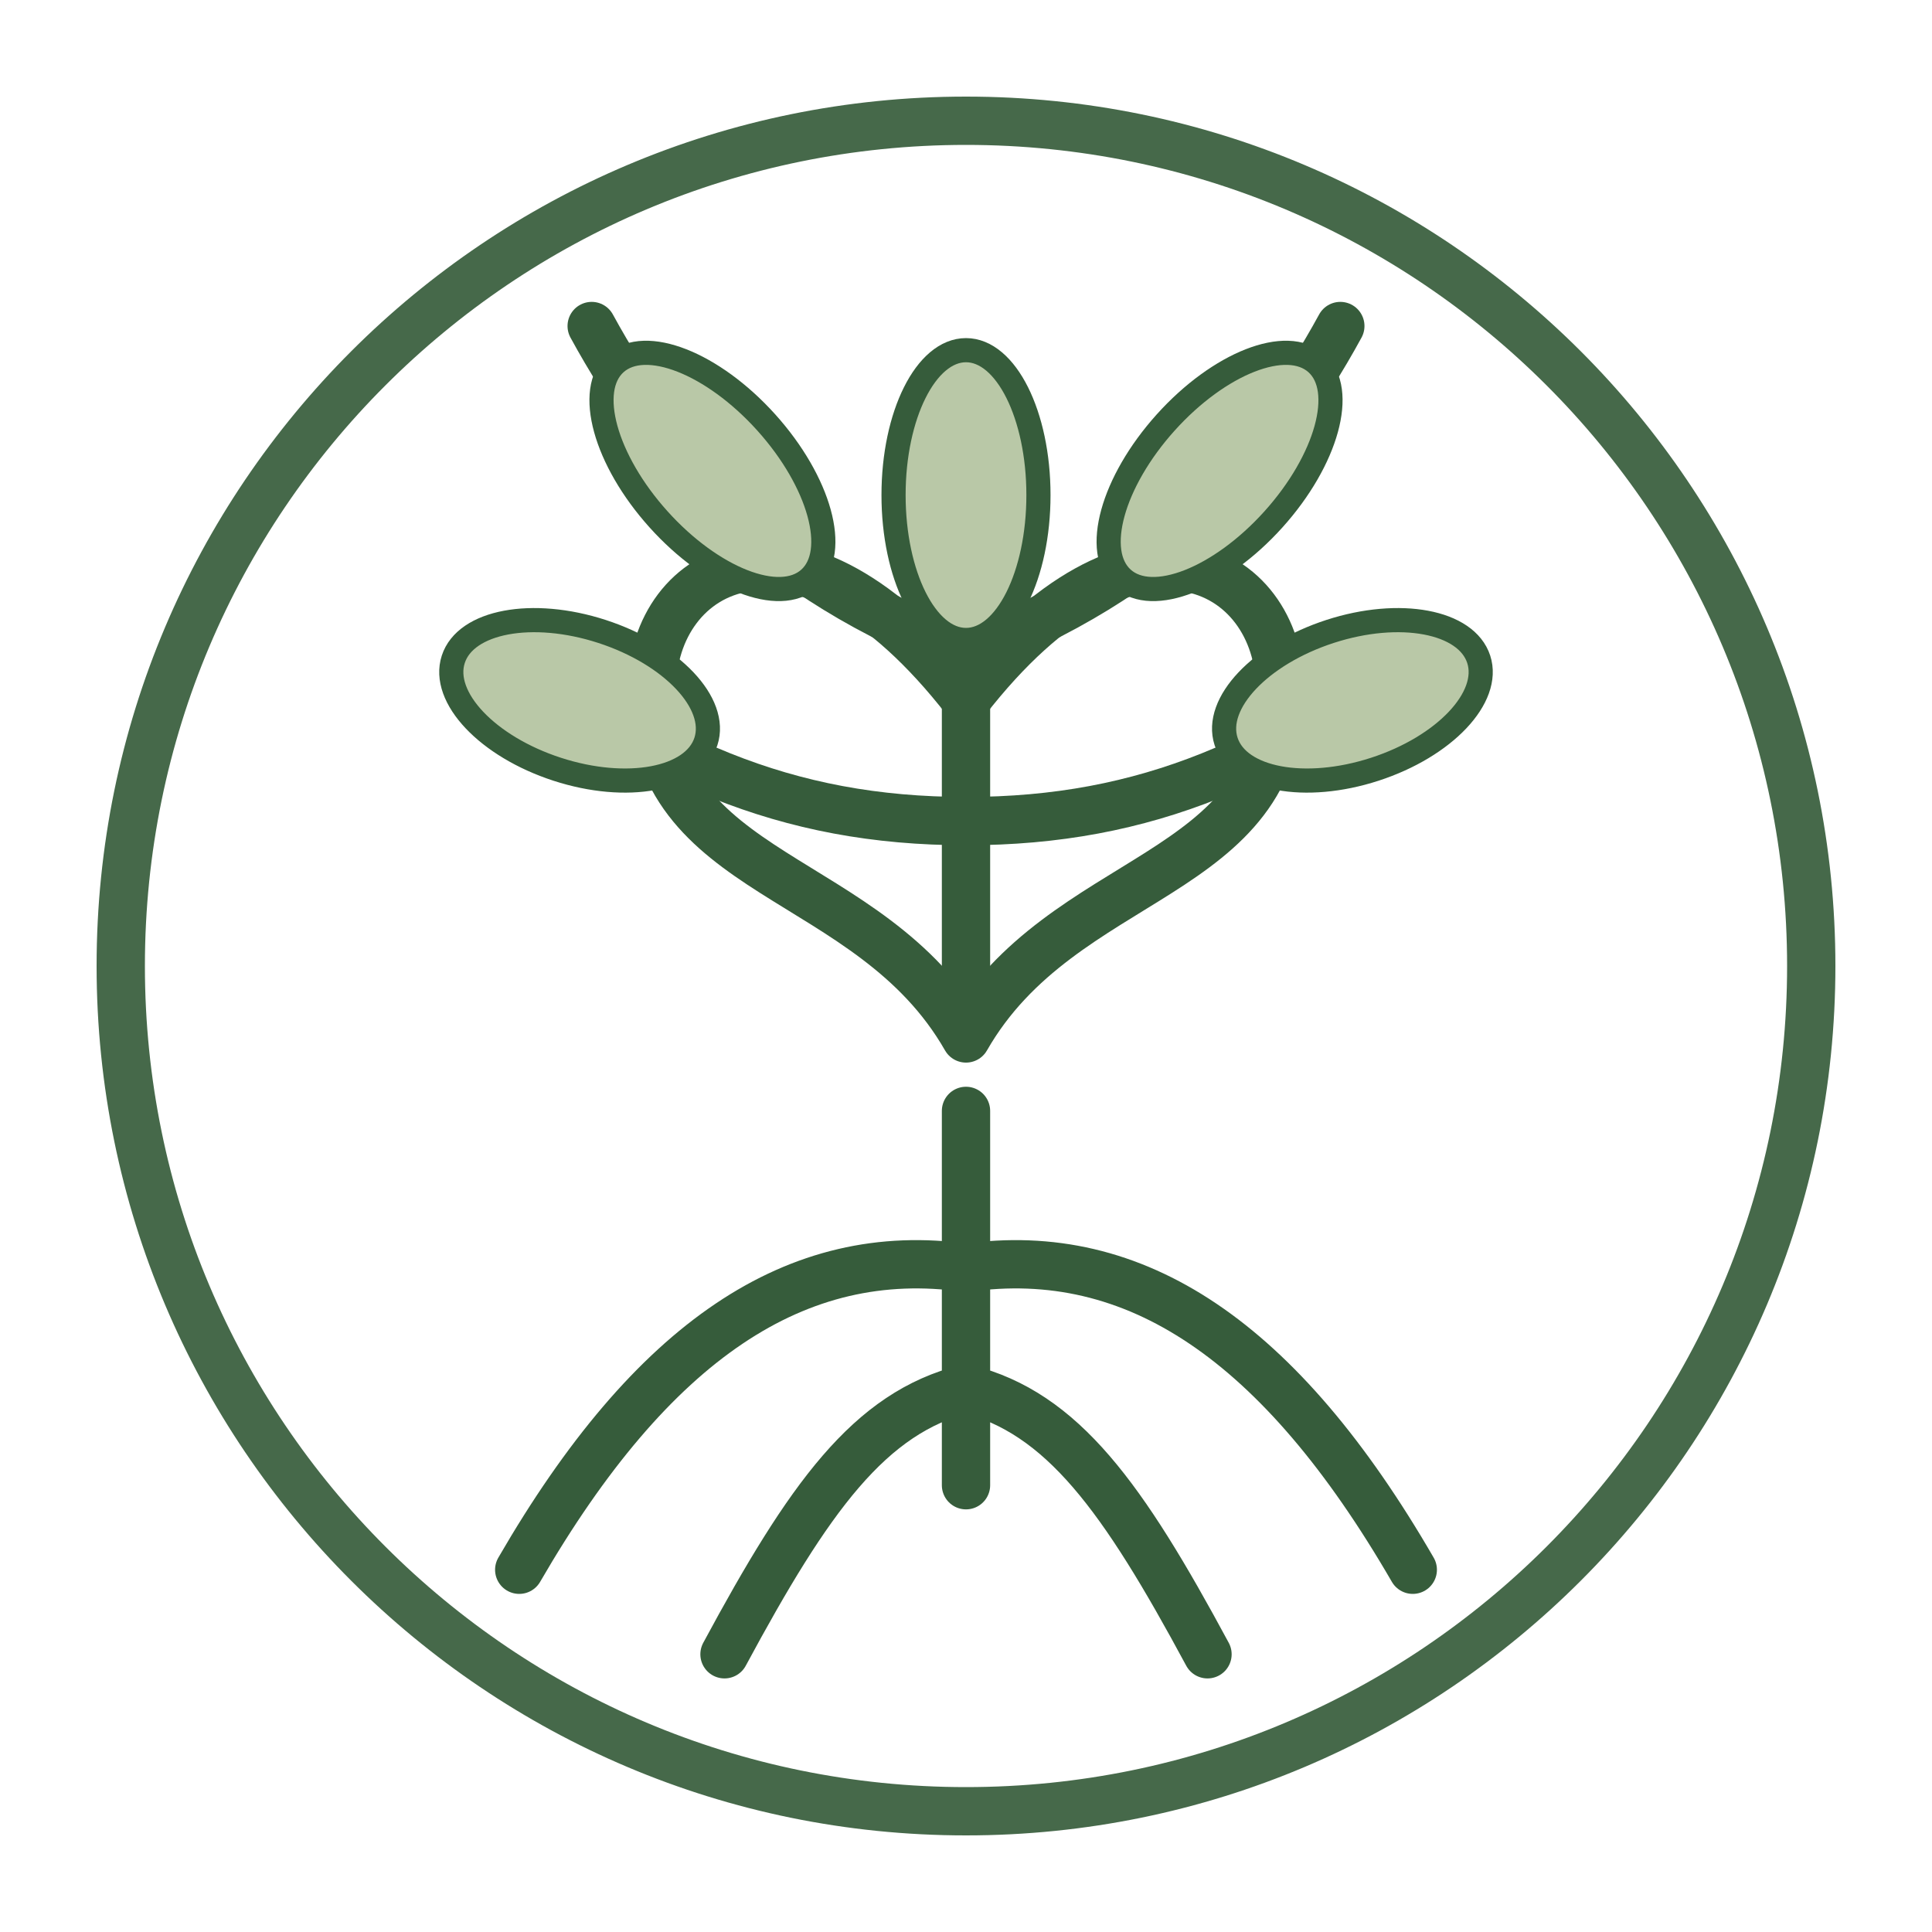
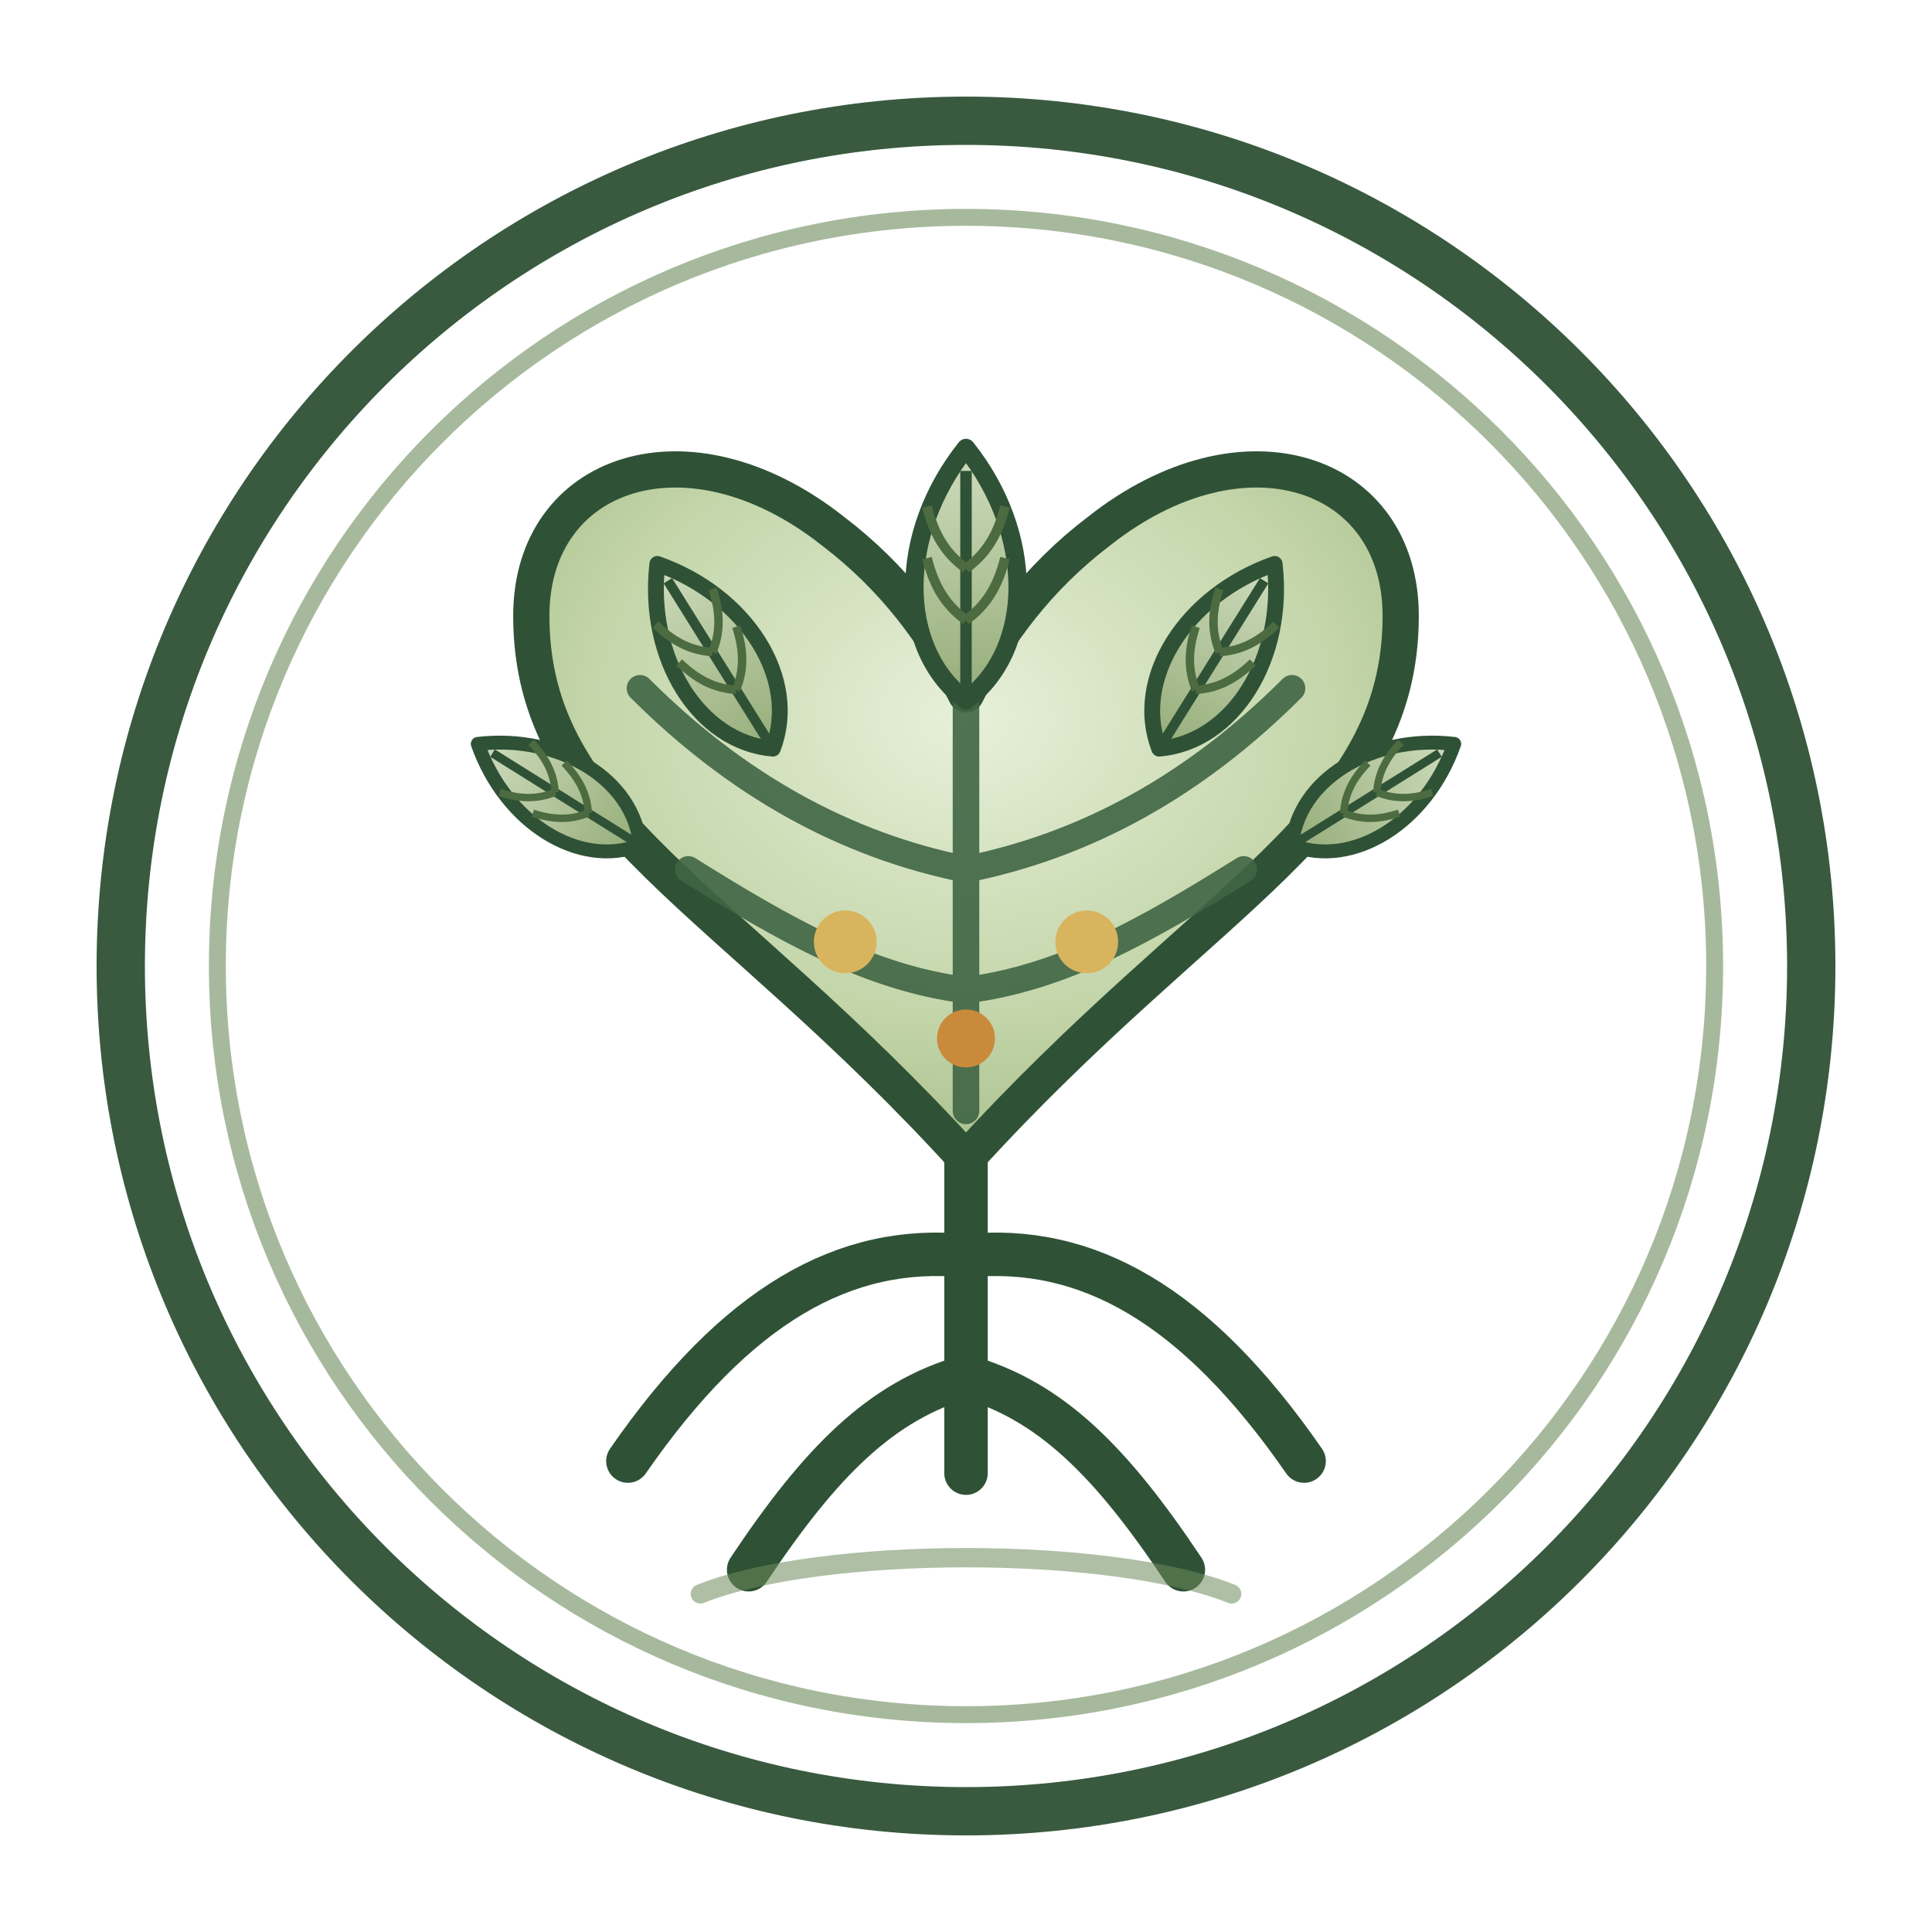
- <svg xmlns="http://www.w3.org/2000/svg" viewBox="0 0 160 160" role="img" aria-labelledby="title">
+ <svg xmlns="http://www.w3.org/2000/svg" viewBox="0 0 160 160" role="img" aria-labelledby="logoTitle">
  <defs>
-     <style>
- .line{fill:none;stroke:#365c3b;stroke-width:4;stroke-linecap:round;stroke-linejoin:round}
- .leaf{fill:#b9c8a7;stroke:#365c3b;stroke-width:2}
- </style>
+     <linearGradient id="lgLeaf" x1="0" y1="0" x2="0" y2="1">
+       <stop offset="0" stop-color="#cfdcbd" />
+       <stop offset="1" stop-color="#95ad79" />
+     </linearGradient>
+     <radialGradient id="lgHeart" cx="50%" cy="36%" r="72%">
+       <stop offset="0" stop-color="#e7f0d9" />
+       <stop offset="0.6" stop-color="#c3d5a9" />
+       <stop offset="1" stop-color="#a0b884" />
+     </radialGradient>
+     <g id="lgLeafShape">
+       <path d="M0 0 C6 -4.5 6 -14.5 0 -22 C-6 -14.5 -6 -4.5 0 0 Z" fill="url(#lgLeaf)" stroke="#2f5236" stroke-width="1.6" stroke-linejoin="round" />
+       <path d="M0 -1 L0 -20" fill="none" stroke="#2f5236" stroke-width="1" />
+       <path d="M0 -7 C1.8 -8.3 2.8 -10 3.4 -12.4 M0 -11.5 C1.8 -12.8 2.8 -14.5 3.4 -16.9 M0 -7 C-1.8 -8.3 -2.8 -10 -3.4 -12.4 M0 -11.5 C-1.8 -12.8 -2.8 -14.5 -3.4 -16.9" fill="none" stroke="#4d6b40" stroke-width="0.85" />
+     </g>
  </defs>
-   <circle cx="80" cy="80" r="70" class="line" opacity=".92" />
-   <path class="line" d="M80 86 C72 72 54 73 54 57 c0-10 12-17 26 1 c14-18 26-11 26-1 c0 16-18 15-26 29Z" />
-   <path class="line" d="M80 83 V40 M80 54 C64 48 55 38 49 27 M80 54 C96 48 105 38 111 27 M80 68 C65 68 54 63 41 53 M80 68 C95 68 106 63 119 53" />
-   <path class="line" d="M80 92 V123 M80 105 C66 103 54 111 43 130 M80 105 C94 103 106 111 117 130 M80 115 C72 117 67 124 60 137 M80 115 C88 117 93 124 100 137" />
-   <ellipse class="leaf" cx="59" cy="39" rx="6" ry="12" transform="rotate(-42 59 39)" />
-   <ellipse class="leaf" cx="101" cy="39" rx="6" ry="12" transform="rotate(42 101 39)" />
-   <ellipse class="leaf" cx="48" cy="58" rx="6" ry="11" transform="rotate(-72 48 58)" />
-   <ellipse class="leaf" cx="112" cy="58" rx="6" ry="11" transform="rotate(72 112 58)" />
-   <ellipse class="leaf" cx="80" cy="41" rx="6" ry="12" />
+   <circle cx="80" cy="80" r="70" fill="none" stroke="#2f5236" stroke-width="4" opacity="0.95" />
+   <circle cx="80" cy="80" r="62" fill="none" stroke="#6d8b5b" stroke-width="1.4" opacity="0.6" />
+   <path d="M80 96 C60 74 44 68 44 51 C44 39 57 34.5 69 44 C74 47.8 77.5 52.5 80 57.5 C82.5 52.5 86 47.8 91 44 C103 34.5 116 39 116 51 C116 68 100 74 80 96 Z" fill="url(#lgHeart)" stroke="#2f5236" stroke-width="3" stroke-linejoin="round" />
+   <path d="M80 96 V122 M80 104 C70 103 61 108 52 121 M80 104 C90 103 99 108 108 121 M80 114 C73 116 68 121 62 130 M80 114 C87 116 92 121 98 130" fill="none" stroke="#2f5236" stroke-width="3.6" stroke-linecap="round" stroke-linejoin="round" />
+   <path d="M80 92 V56 M80 72 C70 70 61 65 53 57 M80 72 C90 70 99 65 107 57 M80 82 C72 81 65 77 57 72 M80 82 C88 81 95 77 103 72" fill="none" stroke="#3f6544" stroke-width="2.2" stroke-linecap="round" opacity="0.9" />
+   <use href="#lgLeafShape" transform="translate(80 58) scale(0.95)" />
+   <use href="#lgLeafShape" transform="translate(64 62) rotate(-32) scale(0.82)" />
+   <use href="#lgLeafShape" transform="translate(96 62) rotate(32) scale(0.82)" />
+   <use href="#lgLeafShape" transform="translate(53 70) rotate(-58) scale(0.72)" />
+   <use href="#lgLeafShape" transform="translate(107 70) rotate(58) scale(0.72)" />
+   <circle cx="70" cy="78" r="2.6" fill="#d8b45e" />
+   <circle cx="90" cy="78" r="2.6" fill="#d8b45e" />
+   <circle cx="80" cy="86" r="2.4" fill="#c98a3c" />
+   <path d="M58 132 C68 128 92 128 102 132" fill="none" stroke="#6d8b5b" stroke-width="1.6" stroke-linecap="round" opacity="0.55" />
</svg>
